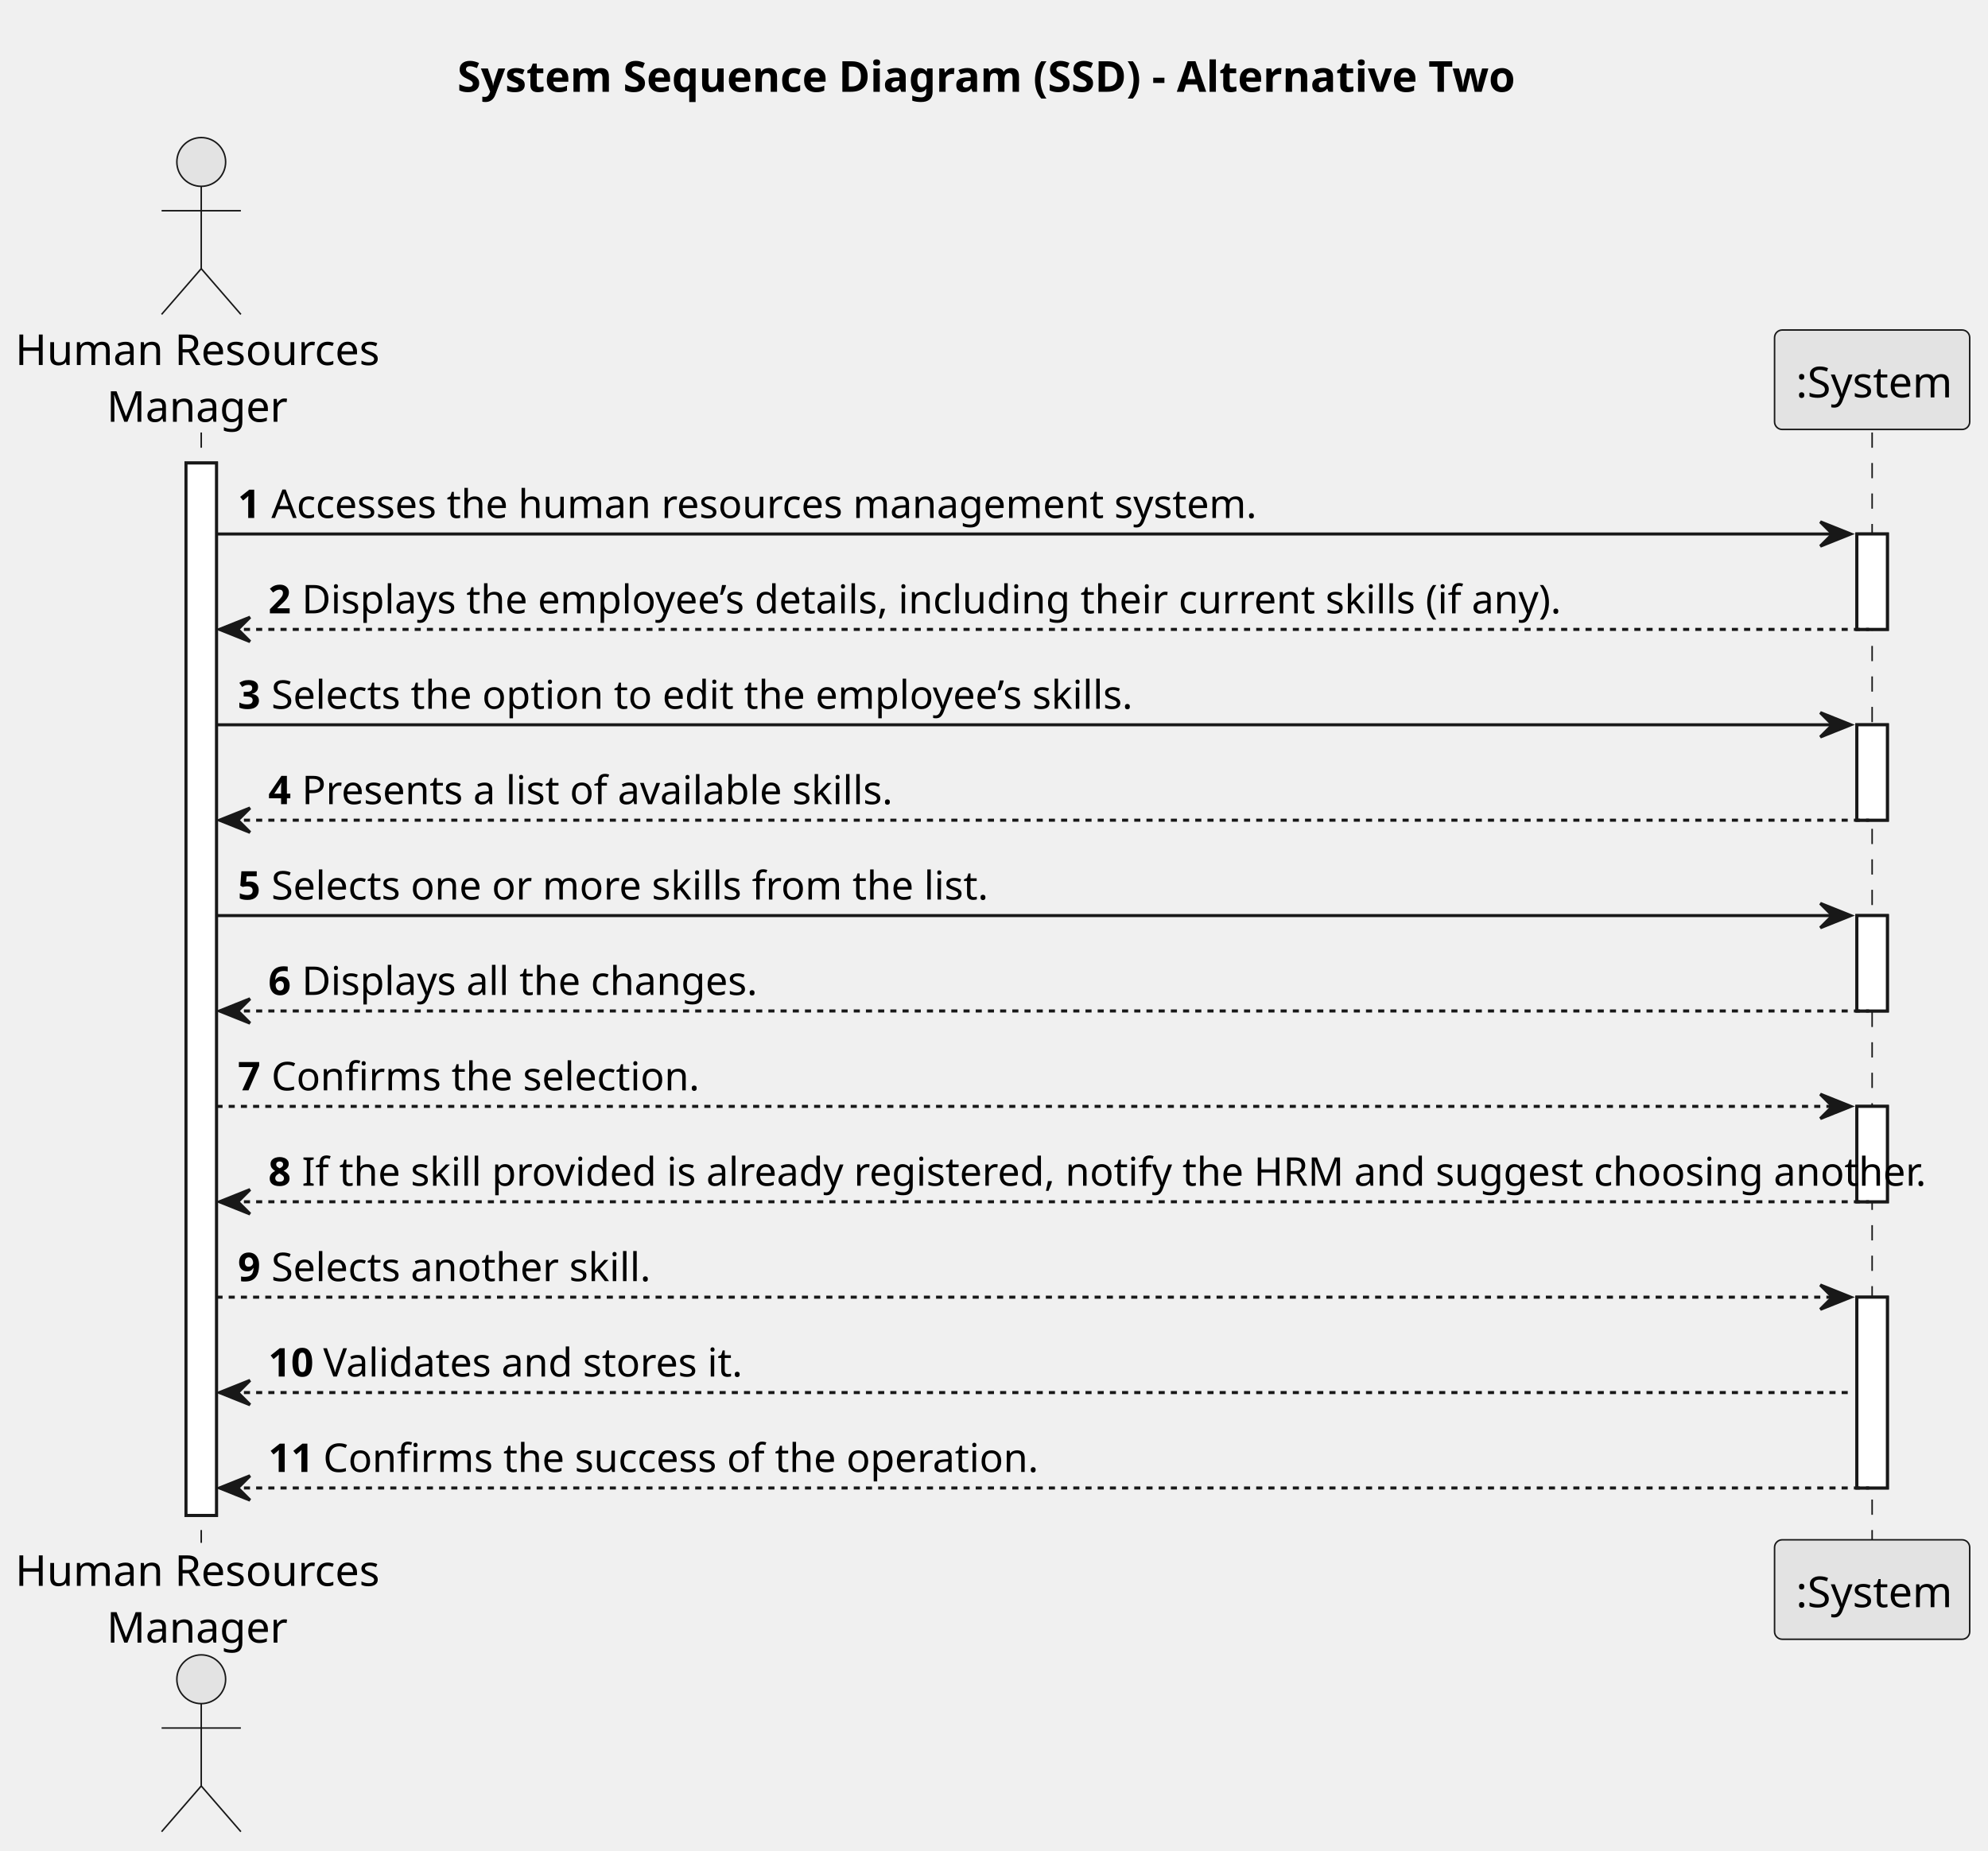
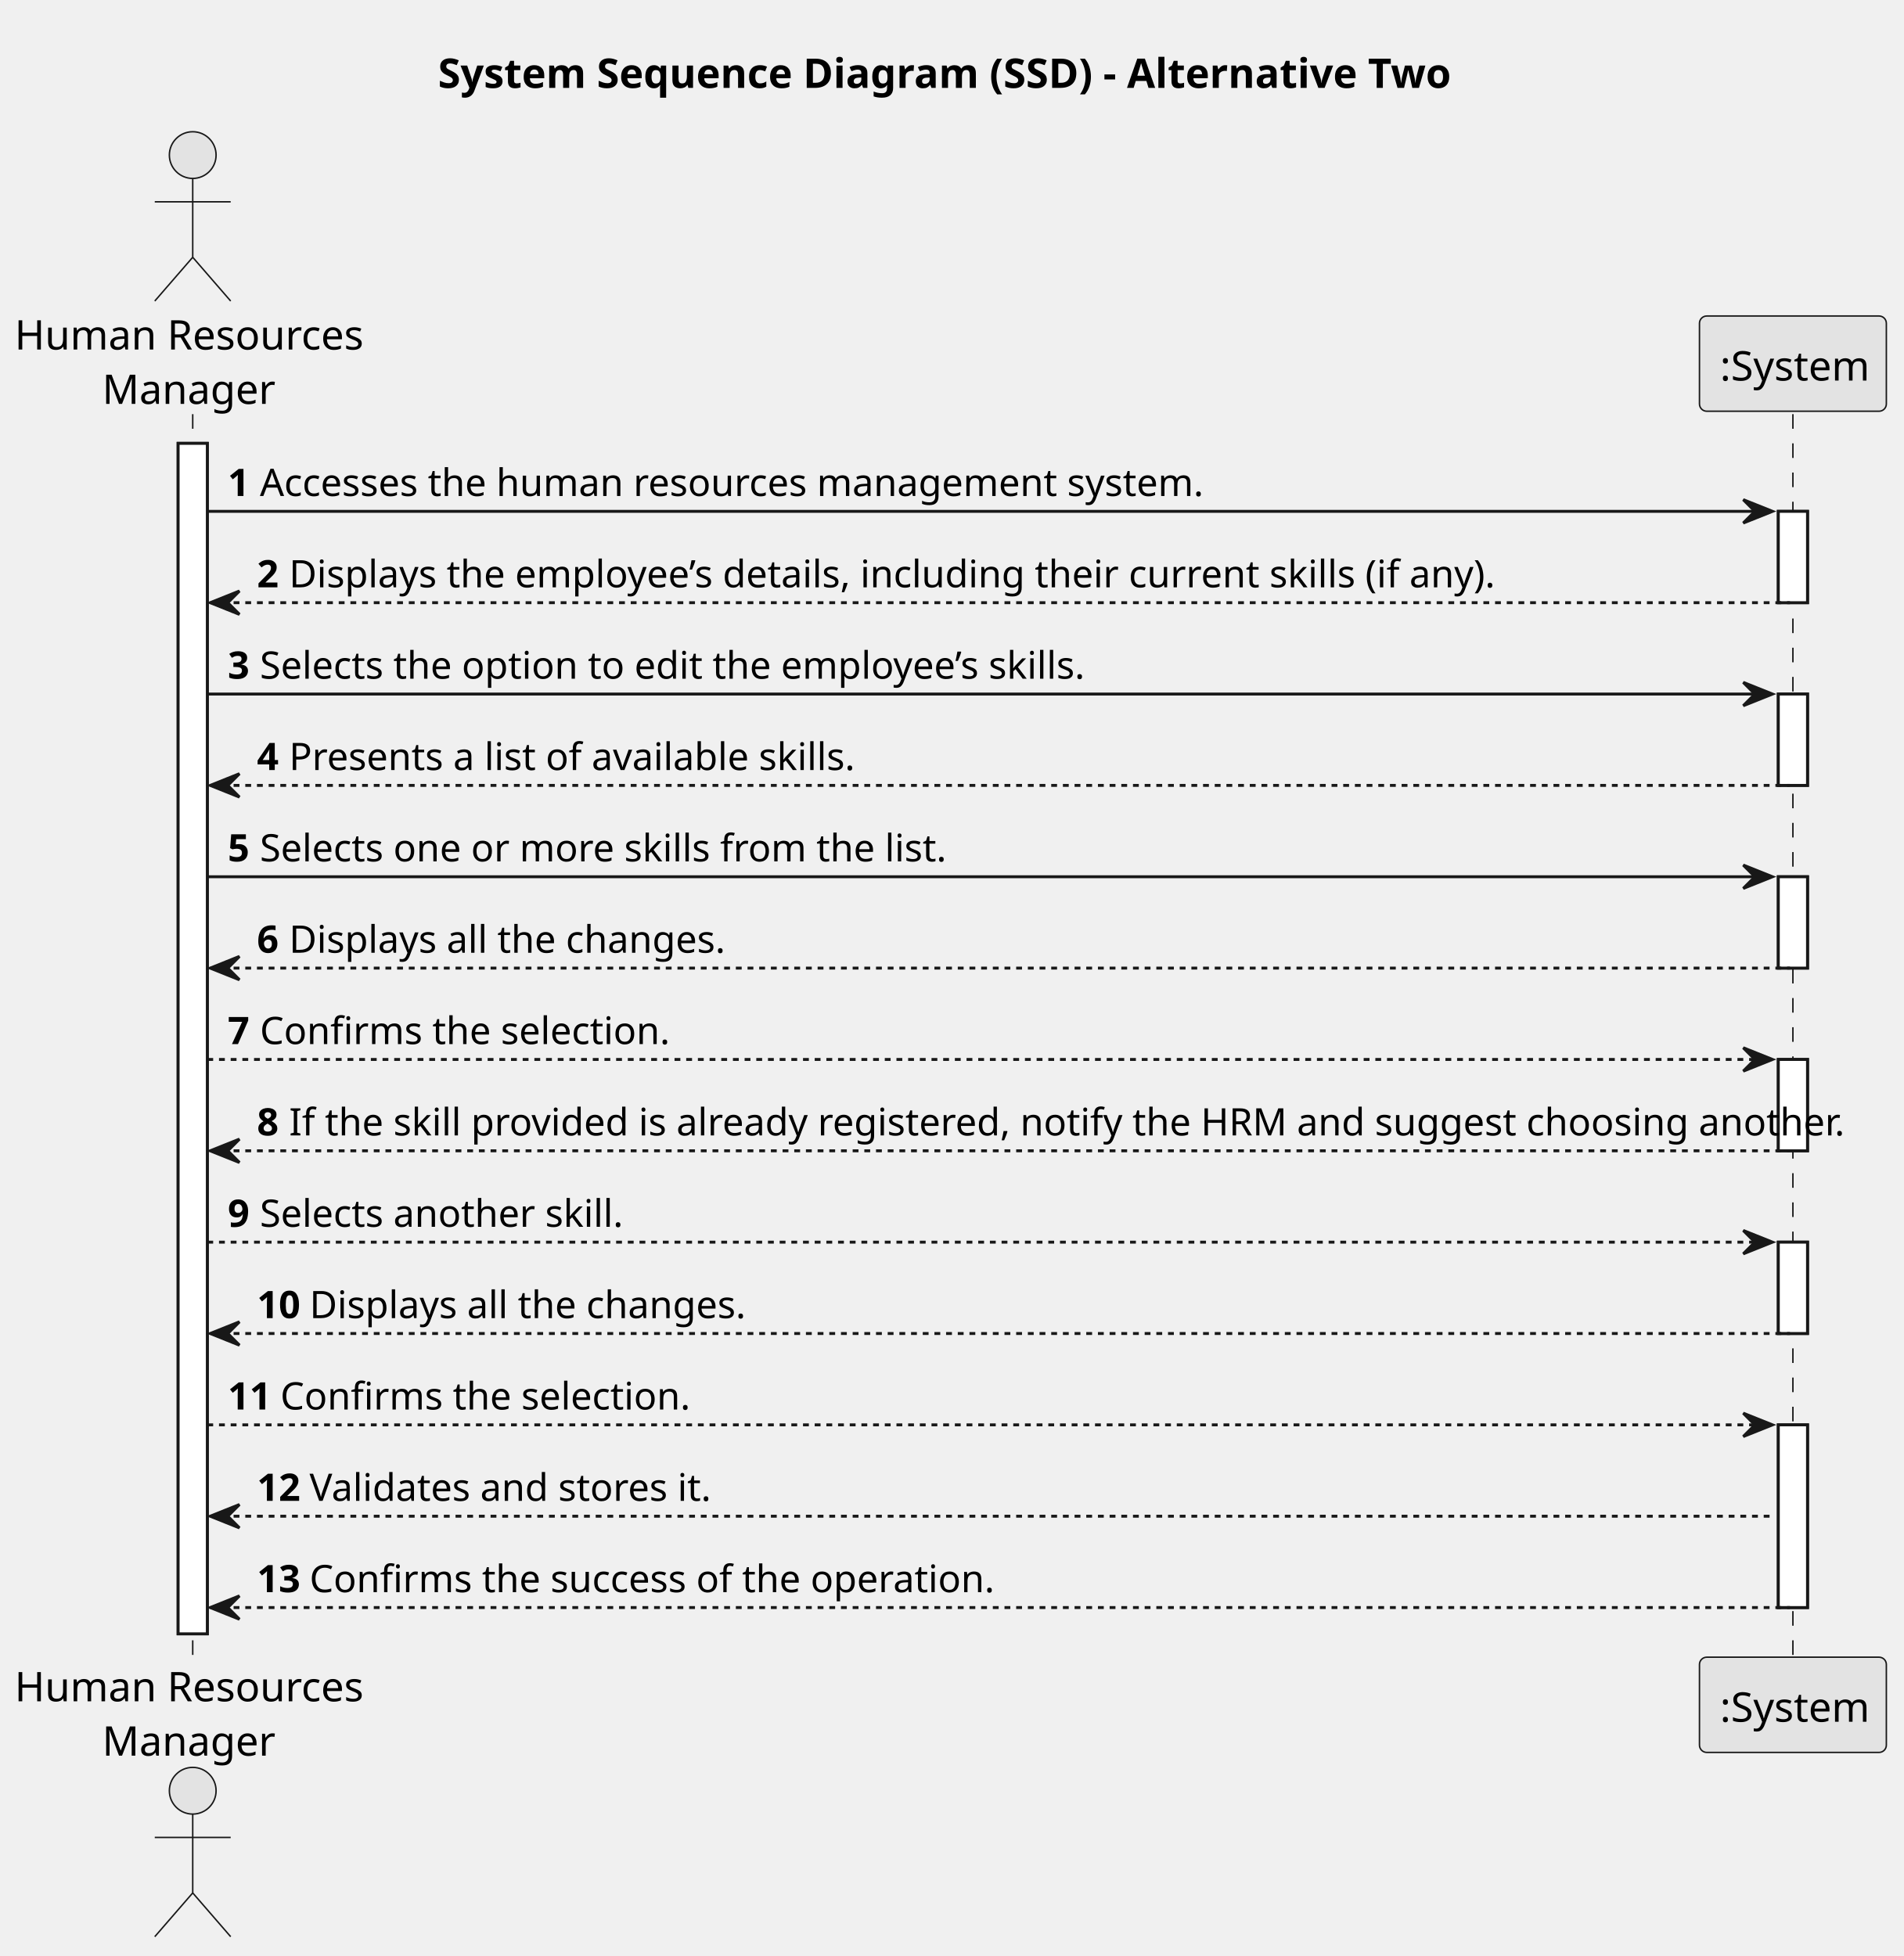
- <svg xmlns="http://www.w3.org/2000/svg" contentStyleType="text/css" height="607px" preserveAspectRatio="none" style="width:652px;height:607px;background:#FFFFFF;" version="1.1" viewBox="0 0 652 607" width="652px" zoomAndPan="magnify">
+ <svg xmlns="http://www.w3.org/2000/svg" contentStyleType="text/css" height="670px" preserveAspectRatio="none" style="width:652px;height:670px;background:#FFFFFF;" version="1.1" viewBox="0 0 652 670" width="652px" zoomAndPan="magnify">
  <defs />
  <g>
    <text fill="#000000" font-family="sans-serif" font-size="14" font-weight="bold" lengthAdjust="spacing" textLength="350" x="150" y="30.107">System Sequence Diagram (SSD) - Alternative Two</text>
-     <rect fill="#FFFFFF" height="345.201" style="stroke:#181818;stroke-width:1.0;" width="10" x="61" y="151.863" />
+     <rect fill="#FFFFFF" height="407.783" style="stroke:#181818;stroke-width:1.0;" width="10" x="61" y="151.863" />
    <rect fill="#FFFFFF" height="31.291" style="stroke:#181818;stroke-width:1.0;" width="10" x="609" y="175.154" />
    <rect fill="#FFFFFF" height="31.291" style="stroke:#181818;stroke-width:1.0;" width="10" x="609" y="237.736" />
    <rect fill="#FFFFFF" height="31.291" style="stroke:#181818;stroke-width:1.0;" width="10" x="609" y="300.318" />
    <rect fill="#FFFFFF" height="31.291" style="stroke:#181818;stroke-width:1.0;" width="10" x="609" y="362.9" />
-     <rect fill="#FFFFFF" height="62.582" style="stroke:#181818;stroke-width:1.0;" width="10" x="609" y="425.482" />
-     <line style="stroke:#181818;stroke-width:0.5;stroke-dasharray:5.0,5.0;" x1="66" x2="66" y1="141.863" y2="506.065" />
-     <line style="stroke:#181818;stroke-width:0.5;stroke-dasharray:5.0,5.0;" x1="614" x2="614" y1="141.863" y2="506.065" />
+     <rect fill="#FFFFFF" height="31.291" style="stroke:#181818;stroke-width:1.0;" width="10" x="609" y="425.482" />
+     <rect fill="#FFFFFF" height="62.582" style="stroke:#181818;stroke-width:1.0;" width="10" x="609" y="488.065" />
+     <line style="stroke:#181818;stroke-width:0.5;stroke-dasharray:5.0,5.0;" x1="66" x2="66" y1="141.863" y2="568.646" />
+     <line style="stroke:#181818;stroke-width:0.5;stroke-dasharray:5.0,5.0;" x1="614" x2="614" y1="141.863" y2="568.646" />
    <text fill="#000000" font-family="sans-serif" font-size="14" lengthAdjust="spacing" textLength="116" x="5" y="119.728">Human Resources</text>
    <text fill="#000000" font-family="sans-serif" font-size="14" lengthAdjust="spacing" textLength="56" x="35" y="138.35">Manager</text>
    <ellipse cx="66" cy="53.121" fill="#E3E3E3" rx="8" ry="8" style="stroke:#181818;stroke-width:0.5;" />
    <path d="M66,61.121 L66,88.121 M53,69.121 L79,69.121 M66,88.121 L53,103.121 M66,88.121 L79,103.121 " fill="none" style="stroke:#181818;stroke-width:0.5;" />
-     <text fill="#000000" font-family="sans-serif" font-size="14" lengthAdjust="spacing" textLength="116" x="5" y="520.172">Human Resources</text>
-     <text fill="#000000" font-family="sans-serif" font-size="14" lengthAdjust="spacing" textLength="56" x="35" y="538.793">Manager</text>
-     <ellipse cx="66" cy="550.807" fill="#E3E3E3" rx="8" ry="8" style="stroke:#181818;stroke-width:0.5;" />
-     <path d="M66,558.807 L66,585.807 M53,566.807 L79,566.807 M66,585.807 L53,600.807 M66,585.807 L79,600.807 " fill="none" style="stroke:#181818;stroke-width:0.5;" />
+     <text fill="#000000" font-family="sans-serif" font-size="14" lengthAdjust="spacing" textLength="116" x="5" y="582.754">Human Resources</text>
+     <text fill="#000000" font-family="sans-serif" font-size="14" lengthAdjust="spacing" textLength="56" x="35" y="601.375">Manager</text>
+     <ellipse cx="66" cy="613.389" fill="#E3E3E3" rx="8" ry="8" style="stroke:#181818;stroke-width:0.5;" />
+     <path d="M66,621.389 L66,648.389 M53,629.389 L79,629.389 M66,648.389 L53,663.389 M66,648.389 L79,663.389 " fill="none" style="stroke:#181818;stroke-width:0.5;" />
    <rect fill="#E3E3E3" height="32.621" rx="2.5" ry="2.5" style="stroke:#181818;stroke-width:0.5;" width="64" x="582" y="108.242" />
    <text fill="#000000" font-family="sans-serif" font-size="14" lengthAdjust="spacing" textLength="50" x="589" y="130.35">:System</text>
-     <rect fill="#E3E3E3" height="32.621" rx="2.5" ry="2.5" style="stroke:#181818;stroke-width:0.5;" width="64" x="582" y="505.065" />
-     <text fill="#000000" font-family="sans-serif" font-size="14" lengthAdjust="spacing" textLength="50" x="589" y="527.172">:System</text>
-     <rect fill="#FFFFFF" height="345.201" style="stroke:#181818;stroke-width:1.0;" width="10" x="61" y="151.863" />
+     <rect fill="#E3E3E3" height="32.621" rx="2.5" ry="2.5" style="stroke:#181818;stroke-width:0.5;" width="64" x="582" y="567.646" />
+     <text fill="#000000" font-family="sans-serif" font-size="14" lengthAdjust="spacing" textLength="50" x="589" y="589.754">:System</text>
+     <rect fill="#FFFFFF" height="407.783" style="stroke:#181818;stroke-width:1.0;" width="10" x="61" y="151.863" />
    <rect fill="#FFFFFF" height="31.291" style="stroke:#181818;stroke-width:1.0;" width="10" x="609" y="175.154" />
    <rect fill="#FFFFFF" height="31.291" style="stroke:#181818;stroke-width:1.0;" width="10" x="609" y="237.736" />
    <rect fill="#FFFFFF" height="31.291" style="stroke:#181818;stroke-width:1.0;" width="10" x="609" y="300.318" />
    <rect fill="#FFFFFF" height="31.291" style="stroke:#181818;stroke-width:1.0;" width="10" x="609" y="362.9" />
-     <rect fill="#FFFFFF" height="62.582" style="stroke:#181818;stroke-width:1.0;" width="10" x="609" y="425.482" />
+     <rect fill="#FFFFFF" height="31.291" style="stroke:#181818;stroke-width:1.0;" width="10" x="609" y="425.482" />
+     <rect fill="#FFFFFF" height="62.582" style="stroke:#181818;stroke-width:1.0;" width="10" x="609" y="488.065" />
    <polygon fill="#181818" points="597,171.154,607,175.154,597,179.154,601,175.154" style="stroke:#181818;stroke-width:1.0;" />
    <line style="stroke:#181818;stroke-width:1.0;" x1="71" x2="603" y1="175.154" y2="175.154" />
    <text fill="#000000" font-family="sans-serif" font-size="13" font-weight="bold" lengthAdjust="spacing" textLength="7" x="78" y="169.892">1</text>
    <text fill="#000000" font-family="sans-serif" font-size="13" lengthAdjust="spacing" textLength="314" x="89" y="169.892">Accesses the human resources management system.</text>
    <polygon fill="#181818" points="82,202.445,72,206.445,82,210.445,78,206.445" style="stroke:#181818;stroke-width:1.0;" />
    <line style="stroke:#181818;stroke-width:1.0;stroke-dasharray:2.0,2.0;" x1="76" x2="613" y1="206.445" y2="206.445" />
    <text fill="#000000" font-family="sans-serif" font-size="13" font-weight="bold" lengthAdjust="spacing" textLength="7" x="88" y="201.183">2</text>
    <text fill="#000000" font-family="sans-serif" font-size="13" lengthAdjust="spacing" textLength="397" x="99" y="201.183">Displays the employee’s details, including their current skills (if any).</text>
    <polygon fill="#181818" points="597,233.736,607,237.736,597,241.736,601,237.736" style="stroke:#181818;stroke-width:1.0;" />
    <line style="stroke:#181818;stroke-width:1.0;" x1="71" x2="603" y1="237.736" y2="237.736" />
    <text fill="#000000" font-family="sans-serif" font-size="13" font-weight="bold" lengthAdjust="spacing" textLength="7" x="78" y="232.474">3</text>
    <text fill="#000000" font-family="sans-serif" font-size="13" lengthAdjust="spacing" textLength="275" x="89" y="232.474">Selects the option to edit the employee’s skills.</text>
    <polygon fill="#181818" points="82,265.027,72,269.027,82,273.027,78,269.027" style="stroke:#181818;stroke-width:1.0;" />
    <line style="stroke:#181818;stroke-width:1.0;stroke-dasharray:2.0,2.0;" x1="76" x2="613" y1="269.027" y2="269.027" />
    <text fill="#000000" font-family="sans-serif" font-size="13" font-weight="bold" lengthAdjust="spacing" textLength="7" x="88" y="263.765">4</text>
    <text fill="#000000" font-family="sans-serif" font-size="13" lengthAdjust="spacing" textLength="189" x="99" y="263.765">Presents a list of available skills.</text>
    <polygon fill="#181818" points="597,296.318,607,300.318,597,304.318,601,300.318" style="stroke:#181818;stroke-width:1.0;" />
    <line style="stroke:#181818;stroke-width:1.0;" x1="71" x2="603" y1="300.318" y2="300.318" />
    <text fill="#000000" font-family="sans-serif" font-size="13" font-weight="bold" lengthAdjust="spacing" textLength="7" x="78" y="295.056">5</text>
    <text fill="#000000" font-family="sans-serif" font-size="13" lengthAdjust="spacing" textLength="227" x="89" y="295.056">Selects one or more skills from the list.</text>
    <polygon fill="#181818" points="82,327.609,72,331.609,82,335.609,78,331.609" style="stroke:#181818;stroke-width:1.0;" />
    <line style="stroke:#181818;stroke-width:1.0;stroke-dasharray:2.0,2.0;" x1="76" x2="613" y1="331.609" y2="331.609" />
    <text fill="#000000" font-family="sans-serif" font-size="13" font-weight="bold" lengthAdjust="spacing" textLength="7" x="88" y="326.347">6</text>
    <text fill="#000000" font-family="sans-serif" font-size="13" lengthAdjust="spacing" textLength="146" x="99" y="326.347">Displays all the changes.</text>
    <polygon fill="#181818" points="597,358.9,607,362.9,597,366.9,601,362.9" style="stroke:#181818;stroke-width:1.0;" />
    <line style="stroke:#181818;stroke-width:1.0;stroke-dasharray:2.0,2.0;" x1="71" x2="603" y1="362.9" y2="362.9" />
    <text fill="#000000" font-family="sans-serif" font-size="13" font-weight="bold" lengthAdjust="spacing" textLength="7" x="78" y="357.638">7</text>
    <text fill="#000000" font-family="sans-serif" font-size="13" lengthAdjust="spacing" textLength="133" x="89" y="357.638">Confirms the selection.</text>
    <polygon fill="#181818" points="82,390.191,72,394.191,82,398.191,78,394.191" style="stroke:#181818;stroke-width:1.0;" />
    <line style="stroke:#181818;stroke-width:1.0;stroke-dasharray:2.0,2.0;" x1="76" x2="613" y1="394.191" y2="394.191" />
    <text fill="#000000" font-family="sans-serif" font-size="13" font-weight="bold" lengthAdjust="spacing" textLength="7" x="88" y="388.929">8</text>
    <text fill="#000000" font-family="sans-serif" font-size="13" lengthAdjust="spacing" textLength="503" x="99" y="388.929">If the skill provided is already registered, notify the HRM and suggest choosing another.</text>
    <polygon fill="#181818" points="597,421.482,607,425.482,597,429.482,601,425.482" style="stroke:#181818;stroke-width:1.0;" />
    <line style="stroke:#181818;stroke-width:1.0;stroke-dasharray:2.0,2.0;" x1="71" x2="603" y1="425.482" y2="425.482" />
    <text fill="#000000" font-family="sans-serif" font-size="13" font-weight="bold" lengthAdjust="spacing" textLength="7" x="78" y="420.22">9</text>
    <text fill="#000000" font-family="sans-serif" font-size="13" lengthAdjust="spacing" textLength="122" x="89" y="420.22">Selects another skill.</text>
    <polygon fill="#181818" points="82,452.773,72,456.773,82,460.773,78,456.773" style="stroke:#181818;stroke-width:1.0;" />
-     <line style="stroke:#181818;stroke-width:1.0;stroke-dasharray:2.0,2.0;" x1="76" x2="608" y1="456.773" y2="456.773" />
+     <line style="stroke:#181818;stroke-width:1.0;stroke-dasharray:2.0,2.0;" x1="76" x2="613" y1="456.773" y2="456.773" />
    <text fill="#000000" font-family="sans-serif" font-size="13" font-weight="bold" lengthAdjust="spacing" textLength="14" x="88" y="451.511">10</text>
-     <text fill="#000000" font-family="sans-serif" font-size="13" lengthAdjust="spacing" textLength="134" x="106" y="451.511">Validates and stores it.</text>
-     <polygon fill="#181818" points="82,484.065,72,488.065,82,492.065,78,488.065" style="stroke:#181818;stroke-width:1.0;" />
-     <line style="stroke:#181818;stroke-width:1.0;stroke-dasharray:2.0,2.0;" x1="76" x2="613" y1="488.065" y2="488.065" />
-     <text fill="#000000" font-family="sans-serif" font-size="13" font-weight="bold" lengthAdjust="spacing" textLength="14" x="88" y="482.802">11</text>
-     <text fill="#000000" font-family="sans-serif" font-size="13" lengthAdjust="spacing" textLength="223" x="106" y="482.802">Confirms the success of the operation.</text>
+     <text fill="#000000" font-family="sans-serif" font-size="13" lengthAdjust="spacing" textLength="146" x="106" y="451.511">Displays all the changes.</text>
+     <polygon fill="#181818" points="597,484.065,607,488.065,597,492.065,601,488.065" style="stroke:#181818;stroke-width:1.0;" />
+     <line style="stroke:#181818;stroke-width:1.0;stroke-dasharray:2.0,2.0;" x1="71" x2="603" y1="488.065" y2="488.065" />
+     <text fill="#000000" font-family="sans-serif" font-size="13" font-weight="bold" lengthAdjust="spacing" textLength="14" x="78" y="482.802">11</text>
+     <text fill="#000000" font-family="sans-serif" font-size="13" lengthAdjust="spacing" textLength="133" x="96" y="482.802">Confirms the selection.</text>
+     <polygon fill="#181818" points="82,515.356,72,519.356,82,523.356,78,519.356" style="stroke:#181818;stroke-width:1.0;" />
+     <line style="stroke:#181818;stroke-width:1.0;stroke-dasharray:2.0,2.0;" x1="76" x2="608" y1="519.356" y2="519.356" />
+     <text fill="#000000" font-family="sans-serif" font-size="13" font-weight="bold" lengthAdjust="spacing" textLength="14" x="88" y="514.093">12</text>
+     <text fill="#000000" font-family="sans-serif" font-size="13" lengthAdjust="spacing" textLength="134" x="106" y="514.093">Validates and stores it.</text>
+     <polygon fill="#181818" points="82,546.646,72,550.646,82,554.646,78,550.646" style="stroke:#181818;stroke-width:1.0;" />
+     <line style="stroke:#181818;stroke-width:1.0;stroke-dasharray:2.0,2.0;" x1="76" x2="613" y1="550.646" y2="550.646" />
+     <text fill="#000000" font-family="sans-serif" font-size="13" font-weight="bold" lengthAdjust="spacing" textLength="14" x="88" y="545.384">13</text>
+     <text fill="#000000" font-family="sans-serif" font-size="13" lengthAdjust="spacing" textLength="223" x="106" y="545.384">Confirms the success of the operation.</text>
  </g>
</svg>
